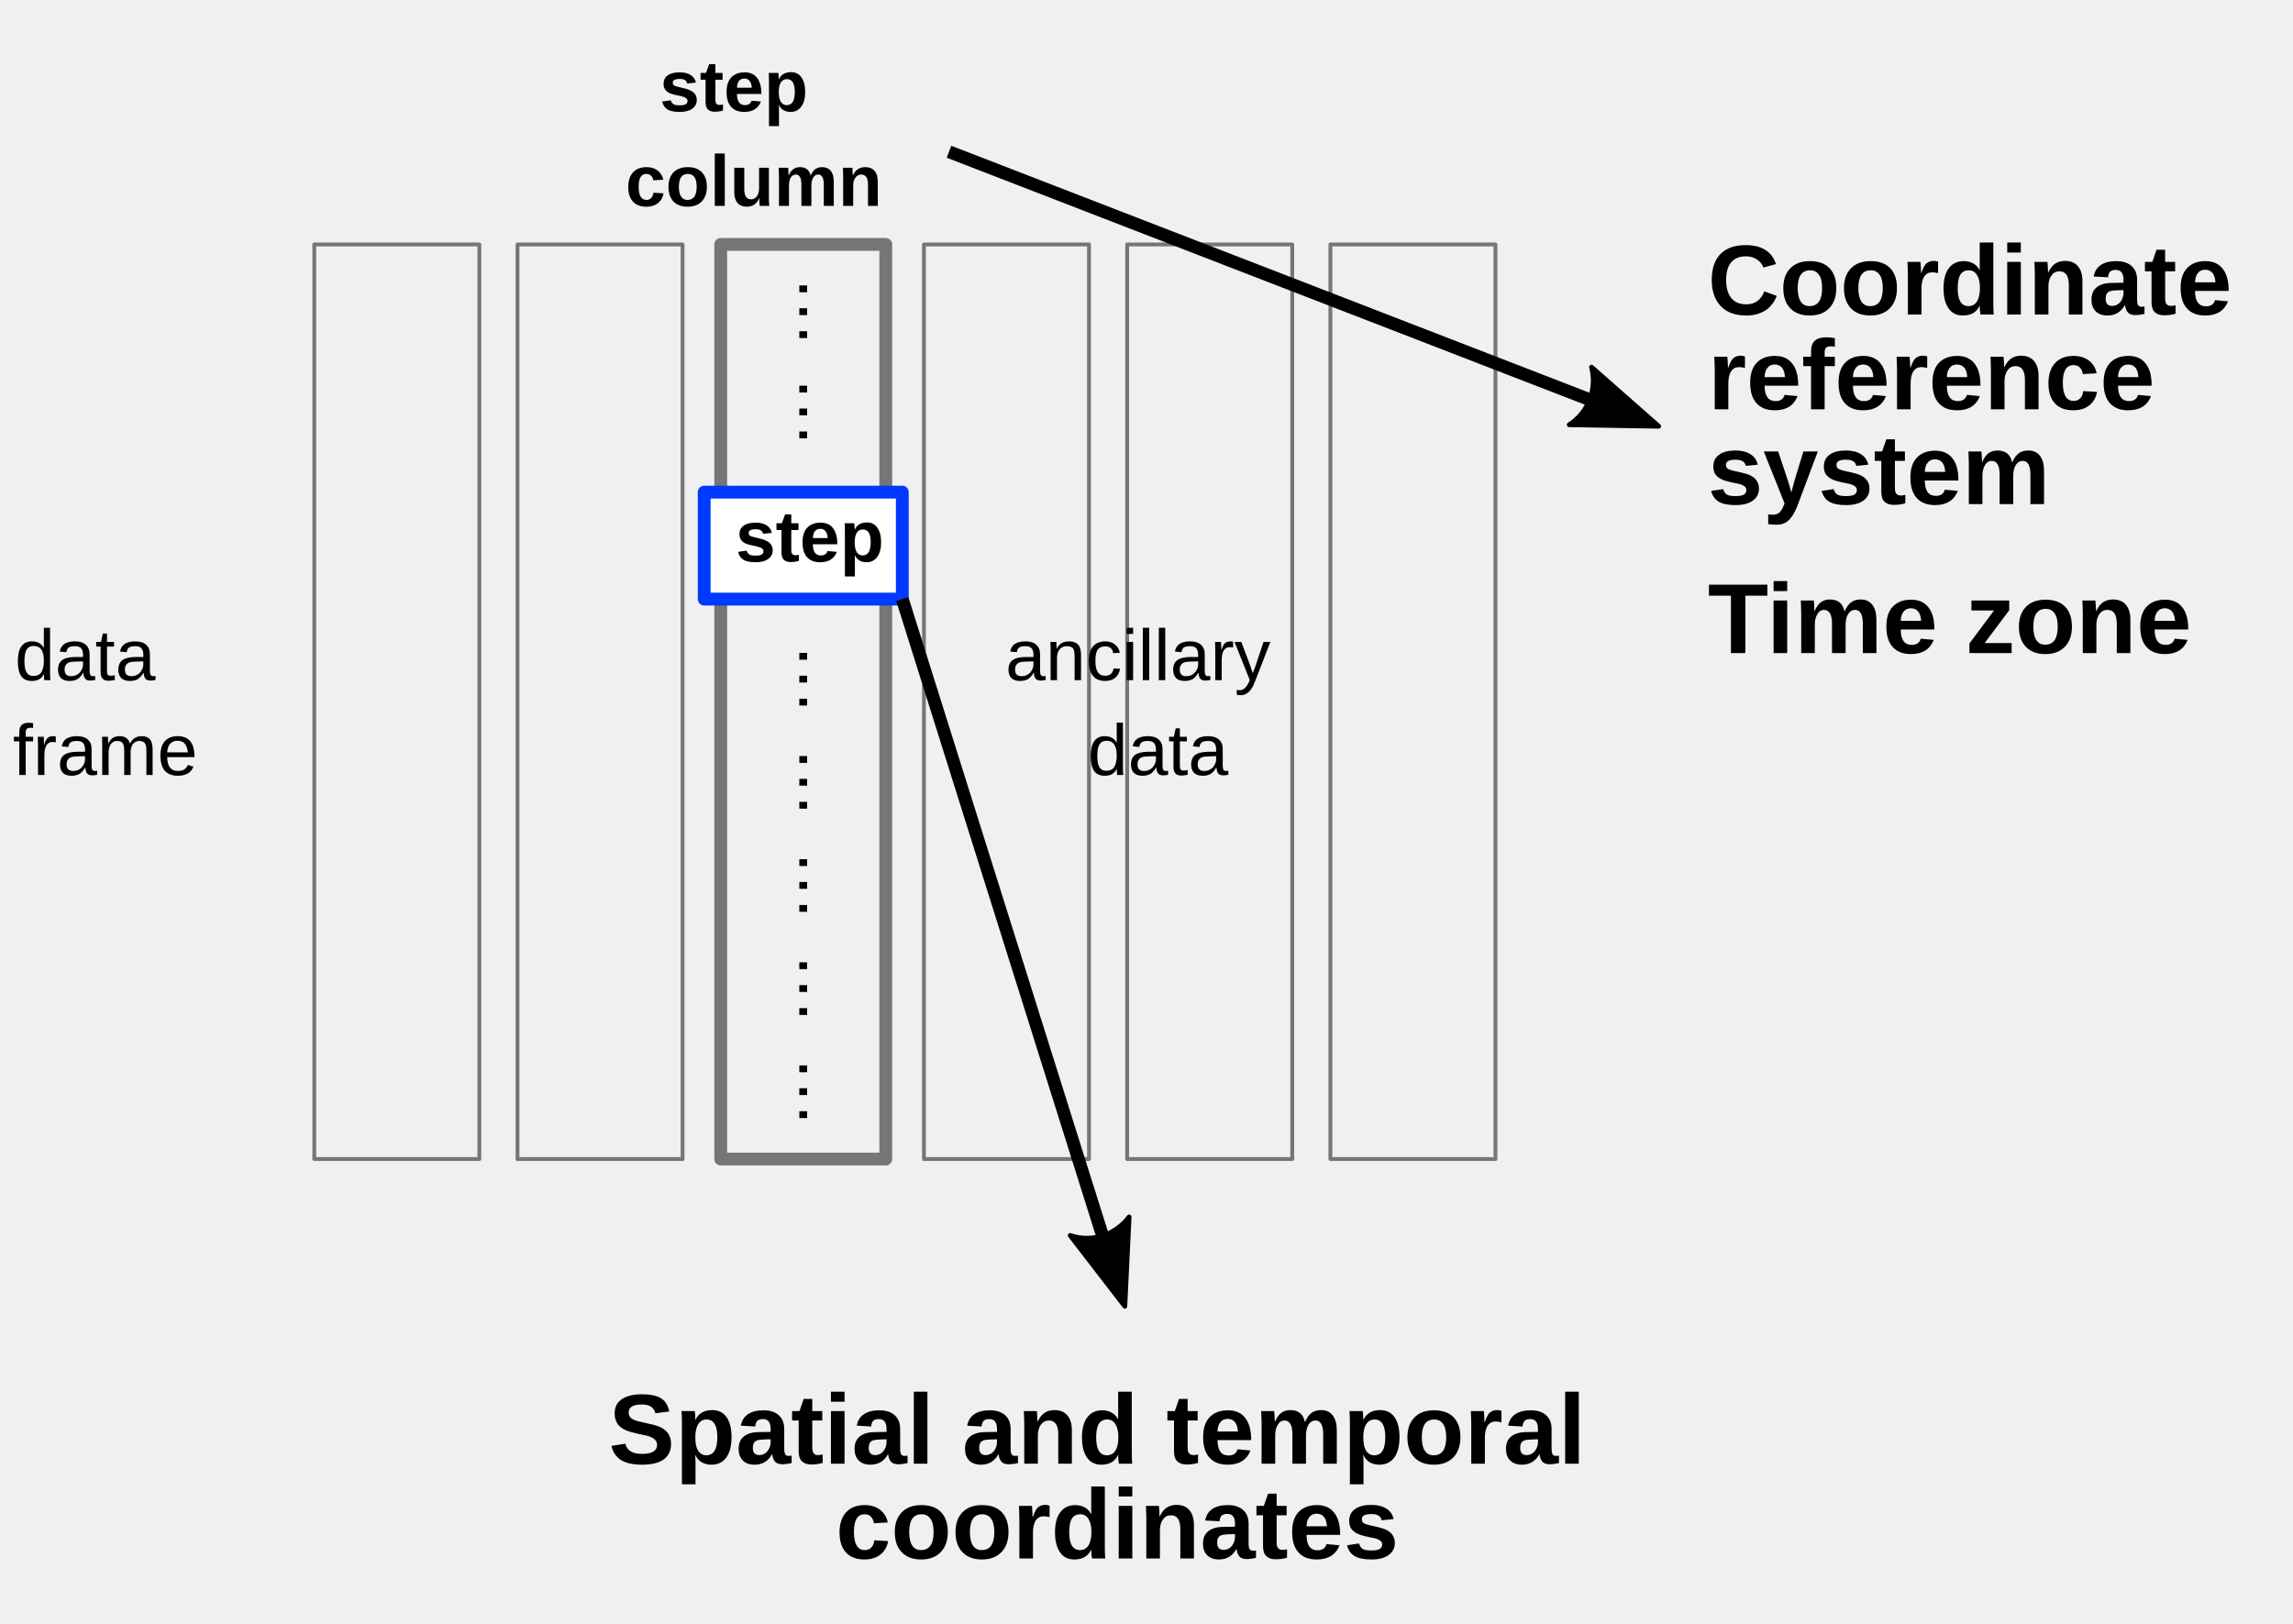
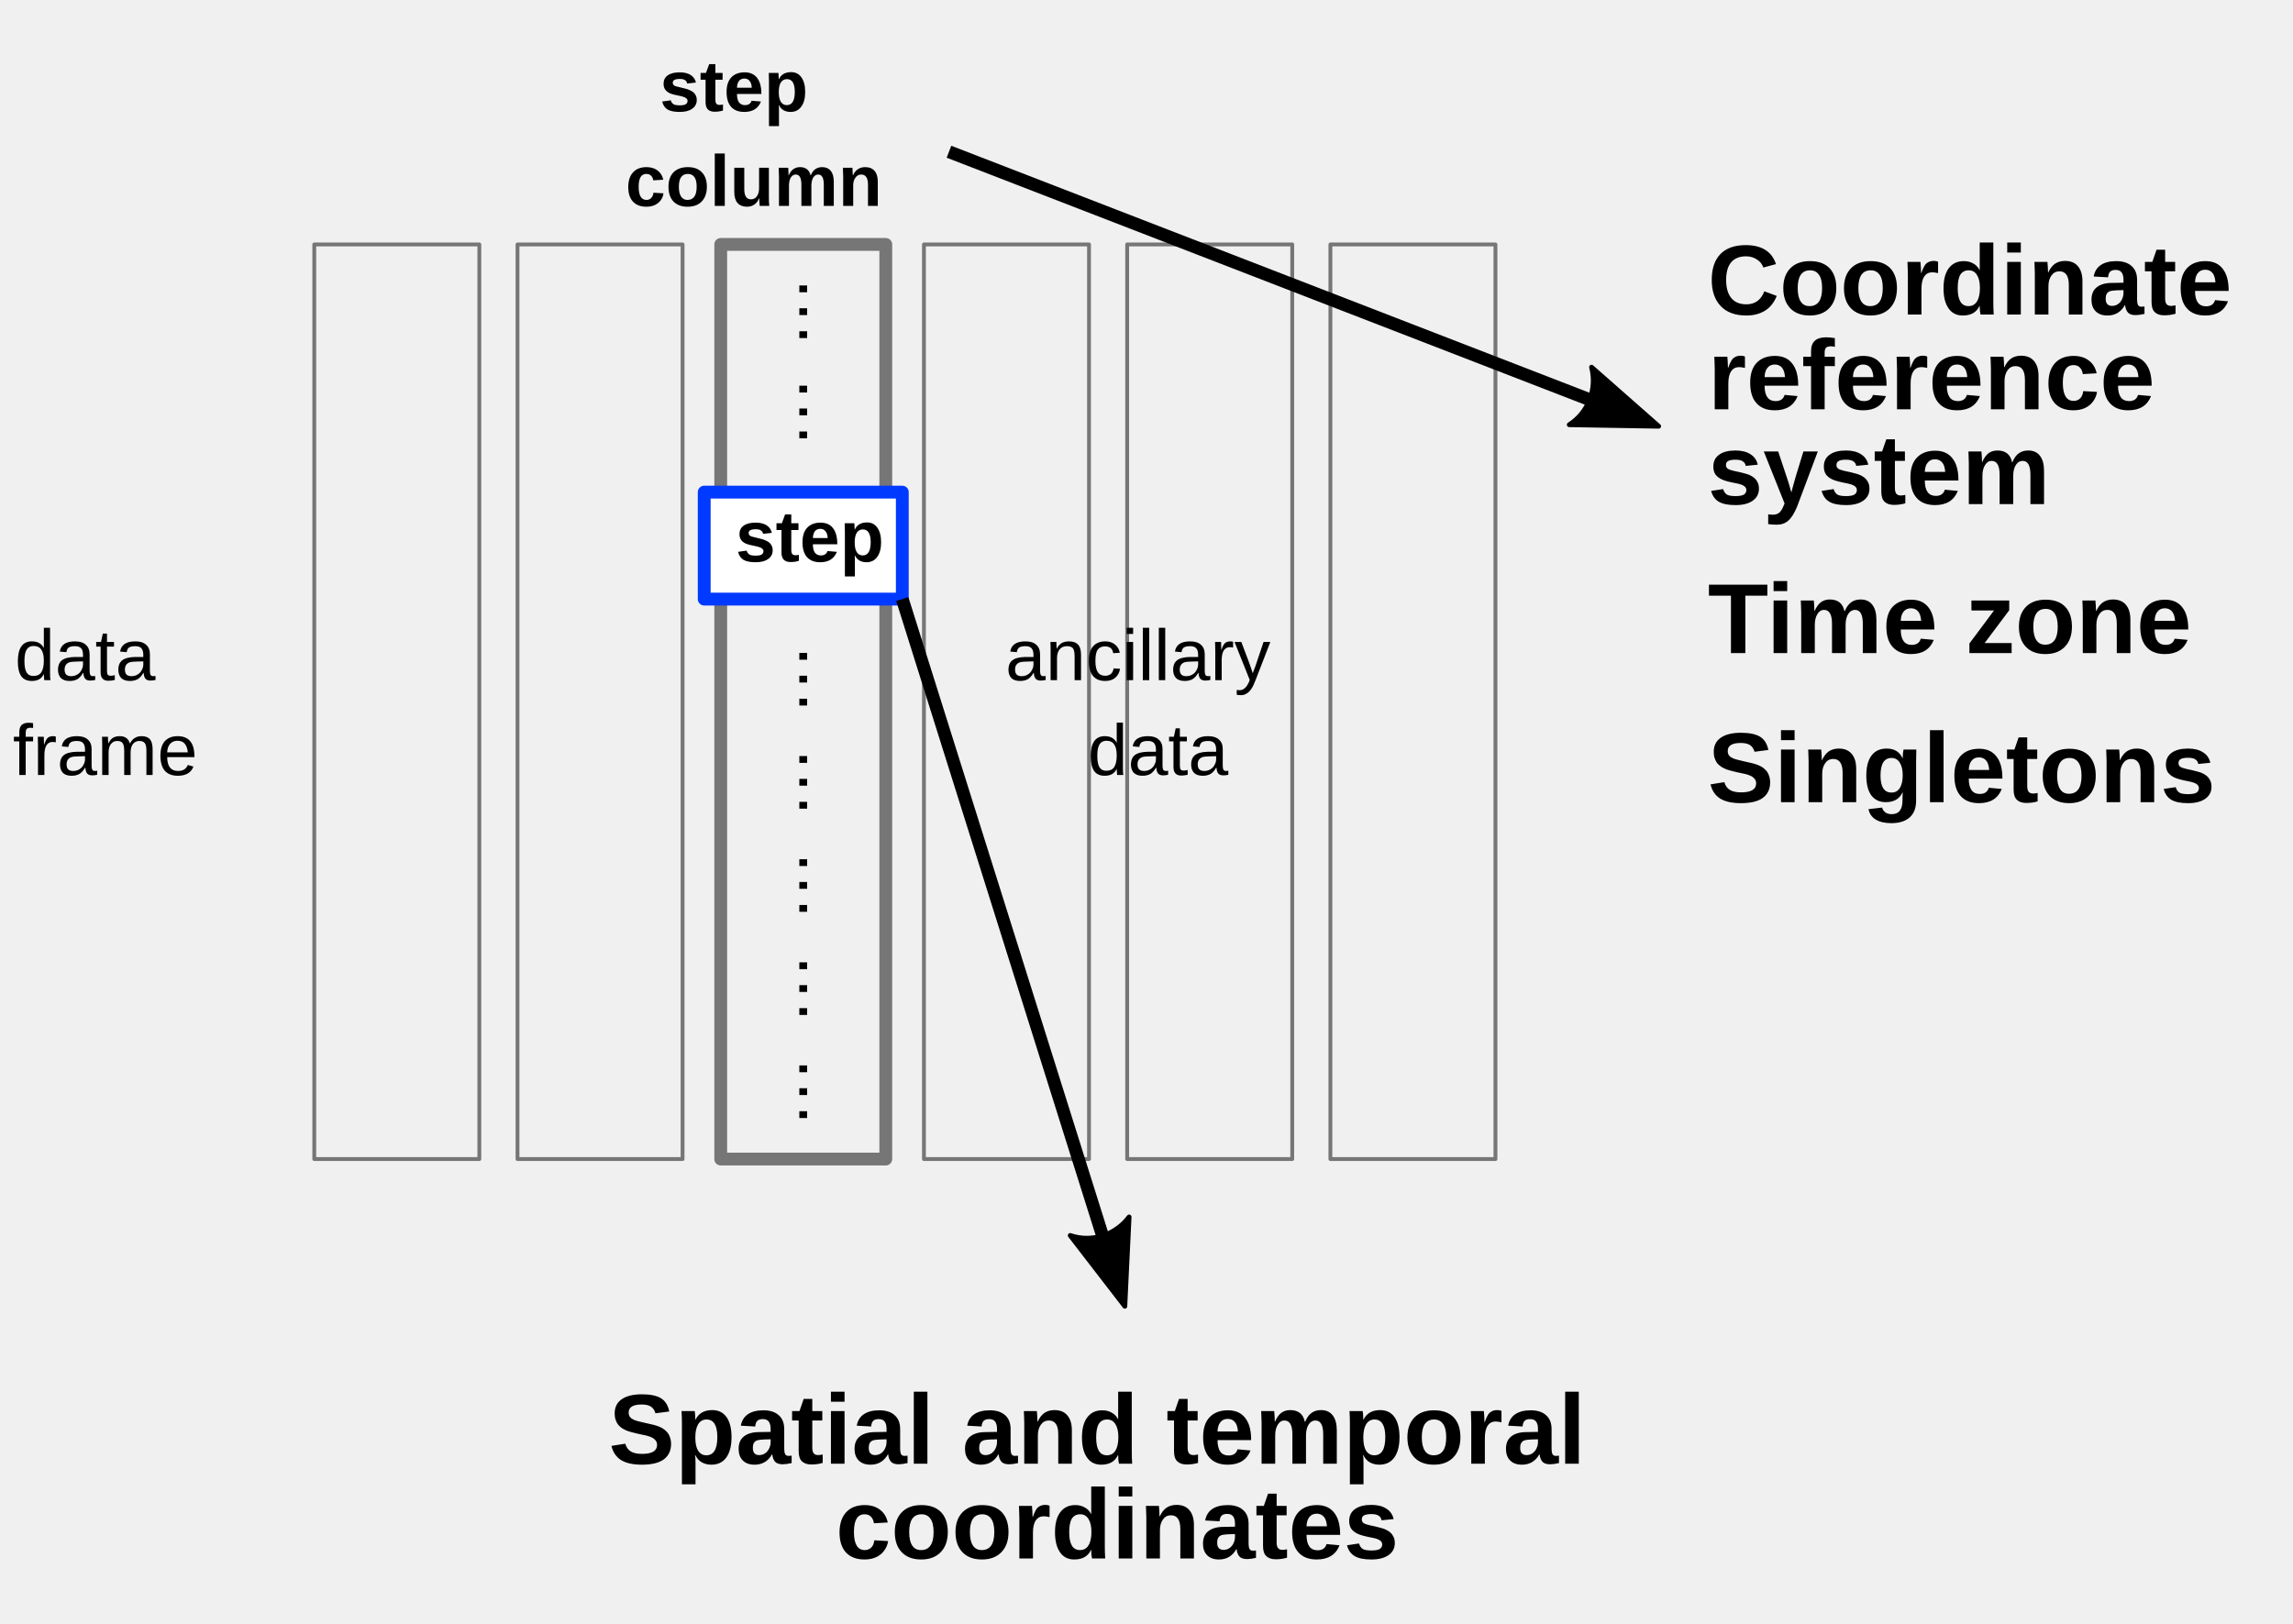
<svg xmlns="http://www.w3.org/2000/svg" width="179.12mm" height="126.847mm" viewBox="0 0 179.12 126.847" version="1.1" id="svg8">
  <defs id="defs2">
    <marker style="overflow:visible" id="marker5146" refX="0" refY="0" orient="auto">
      <path transform="scale(-0.6)" d="M 8.719,4.034 -2.207,0.016 8.719,-4.002 c -1.745,2.372 -1.735,5.617 -6e-7,8.035 z" style="fill:#858585;fill-opacity:1;fill-rule:evenodd;stroke:#858585;stroke-width:0.625;stroke-linejoin:round;stroke-opacity:1" id="path5144" />
    </marker>
    <marker orient="auto" refY="0" refX="0" id="marker6641" style="overflow:visible">
      <path id="path6639" style="fill:#0039ff;fill-opacity:1;fill-rule:evenodd;stroke:#0039ff;stroke-width:0.625;stroke-linejoin:round;stroke-opacity:1" d="M 8.719,4.034 -2.207,0.016 8.719,-4.002 c -1.745,2.372 -1.735,5.617 -6e-7,8.035 z" transform="matrix(-0.3,0,0,-0.3,0.69,0)" />
    </marker>
    <marker orient="auto" refY="0" refX="0" id="marker6631" style="overflow:visible">
      <path id="path6629" d="m -2.5,-1 c 0,2.76 -2.24,5 -5,5 -2.76,0 -5,-2.24 -5,-5 0,-2.76 2.24,-5 5,-5 2.76,0 5,2.24 5,5 z" style="fill:#0039ff;fill-opacity:1;fill-rule:evenodd;stroke:#0039ff;stroke-width:1pt;stroke-opacity:1" transform="matrix(0.2,0,0,0.2,1.48,0.2)" />
    </marker>
    <marker orient="auto" refY="0" refX="0" id="DotM" style="overflow:visible">
      <path id="path891" d="m -2.5,-1 c 0,2.76 -2.24,5 -5,5 -2.76,0 -5,-2.24 -5,-5 0,-2.76 2.24,-5 5,-5 2.76,0 5,2.24 5,5 z" style="fill:#0039ff;fill-opacity:1;fill-rule:evenodd;stroke:#0039ff;stroke-width:1pt;stroke-opacity:1" transform="matrix(0.4,0,0,0.4,2.96,0.4)" />
    </marker>
    <marker orient="auto" refY="0" refX="0" id="marker3219" style="overflow:visible">
      <path id="path3217" style="fill:#000000;fill-opacity:1;fill-rule:evenodd;stroke:#000000;stroke-width:0.625;stroke-linejoin:round;stroke-opacity:1" d="M 8.719,4.034 -2.207,0.016 8.719,-4.002 c -1.745,2.372 -1.735,5.617 -6e-7,8.035 z" transform="scale(-0.6)" />
    </marker>
    <marker orient="auto" refY="0" refX="0" id="marker2434" style="overflow:visible">
      <path id="path2432" style="fill:#000000;fill-opacity:1;fill-rule:evenodd;stroke:#000000;stroke-width:0.625;stroke-linejoin:round;stroke-opacity:1" d="M 8.719,4.034 -2.207,0.016 8.719,-4.002 c -1.745,2.372 -1.735,5.617 -6e-7,8.035 z" transform="matrix(-0.3,0,0,-0.3,0.69,0)" />
    </marker>
    <marker orient="auto" refY="0" refX="0" id="marker2018" style="overflow:visible">
      <path id="path2016" style="fill:#858585;fill-opacity:1;fill-rule:evenodd;stroke:#858585;stroke-width:0.625;stroke-linejoin:round;stroke-opacity:1" d="M 8.719,4.034 -2.207,0.016 8.719,-4.002 c -1.745,2.372 -1.735,5.617 -6e-7,8.035 z" transform="matrix(-0.3,0,0,-0.3,0.69,0)" />
    </marker>
    <marker style="overflow:visible" id="marker1772" refX="0" refY="0" orient="auto">
      <path transform="scale(-0.6)" d="M 8.719,4.034 -2.207,0.016 8.719,-4.002 c -1.745,2.372 -1.735,5.617 -6e-7,8.035 z" style="fill:#000000;fill-opacity:1;fill-rule:evenodd;stroke:#000000;stroke-width:0.625;stroke-linejoin:round;stroke-opacity:1" id="path1770" />
    </marker>
    <marker style="overflow:visible" id="Arrow2Mend" refX="0" refY="0" orient="auto">
      <path transform="scale(-0.6)" d="M 8.719,4.034 -2.207,0.016 8.719,-4.002 c -1.745,2.372 -1.735,5.617 -6e-7,8.035 z" style="fill:#000000;fill-opacity:1;fill-rule:evenodd;stroke:#000000;stroke-width:0.625;stroke-linejoin:round;stroke-opacity:1" id="path854" />
    </marker>
    <marker style="overflow:visible" id="Arrow1Send" refX="0" refY="0" orient="auto">
      <path transform="matrix(-0.2,0,0,-0.2,-1.2,0)" style="fill:#000000;fill-opacity:1;fill-rule:evenodd;stroke:#000000;stroke-width:1pt;stroke-opacity:1" d="M 0,0 5,-5 -12.5,0 5,5 Z" id="path842" />
    </marker>
    <marker style="overflow:visible" id="marker1602" refX="0" refY="0" orient="auto">
      <path transform="matrix(-0.4,0,0,-0.4,-4,0)" style="fill:#000000;fill-opacity:1;fill-rule:evenodd;stroke:#000000;stroke-width:1pt;stroke-opacity:1" d="M 0,0 5,-5 -12.5,0 5,5 Z" id="path1600" />
    </marker>
    <marker orient="auto" refY="0" refX="0" id="marker1556" style="overflow:visible">
      <path id="path1554" d="M 0,0 5,-5 -12.5,0 5,5 Z" style="fill:#000000;fill-opacity:1;fill-rule:evenodd;stroke:#000000;stroke-width:1pt;stroke-opacity:1" transform="matrix(-0.4,0,0,-0.4,-4,0)" />
    </marker>
    <marker orient="auto" refY="0" refX="0" id="marker1323" style="overflow:visible">
      <path id="path1321" d="M 0,0 5,-5 -12.5,0 5,5 Z" style="fill:#000000;fill-opacity:1;fill-rule:evenodd;stroke:#000000;stroke-width:1pt;stroke-opacity:1" transform="matrix(-0.4,0,0,-0.4,-4,0)" />
    </marker>
    <marker style="overflow:visible" id="marker1111" refX="0" refY="0" orient="auto">
      <path transform="matrix(-0.8,0,0,-0.8,-10,0)" style="fill:#000000;fill-opacity:1;fill-rule:evenodd;stroke:#000000;stroke-width:1pt;stroke-opacity:1" d="M 0,0 5,-5 -12.5,0 5,5 Z" id="path1109" />
    </marker>
    <marker style="overflow:visible" id="Arrow1Lend" refX="0" refY="0" orient="auto">
      <path transform="matrix(-0.8,0,0,-0.8,-10,0)" style="fill:#858585;fill-opacity:1;fill-rule:evenodd;stroke:#858585;stroke-width:1pt;stroke-opacity:1" d="M 0,0 5,-5 -12.5,0 5,5 Z" id="path830" />
    </marker>
    <marker orient="auto" refY="0" refX="0" id="marker2018T" style="overflow:visible">
      <path id="path2573" style="fill:#858585;fill-opacity:1;fill-rule:evenodd;stroke:#858585;stroke-width:0.625;stroke-linejoin:round;stroke-opacity:1" d="M 8.719,4.034 -2.207,0.016 8.719,-4.002 c -1.745,2.372 -1.735,5.617 -6e-7,8.035 z" transform="matrix(-0.3,0,0,-0.3,0.69,0)" />
    </marker>
    <marker orient="auto" refY="0" refX="0" id="marker2434L" style="overflow:visible">
      <path id="path2579" style="fill:#858585;fill-opacity:1;fill-rule:evenodd;stroke:#858585;stroke-width:0.625;stroke-linejoin:round;stroke-opacity:1" d="M 8.719,4.034 -2.207,0.016 8.719,-4.002 c -1.745,2.372 -1.735,5.617 -6e-7,8.035 z" transform="matrix(-0.3,0,0,-0.3,0.69,0)" />
    </marker>
    <marker style="overflow:visible" id="marker3699-6" refX="0" refY="0" orient="auto">
      <path transform="matrix(0.2,0,0,0.2,1.48,0.2)" style="fill:#0039ff;fill-opacity:1;fill-rule:evenodd;stroke:#0039ff;stroke-width:1pt;stroke-opacity:1" d="m -2.5,-1 c 0,2.76 -2.24,5 -5,5 -2.76,0 -5,-2.24 -5,-5 0,-2.76 2.24,-5 5,-5 2.76,0 5,2.24 5,5 z" id="path3697-4" />
    </marker>
    <marker style="overflow:visible" id="marker3709-1" refX="0" refY="0" orient="auto">
      <path transform="matrix(-0.3,0,0,-0.3,0.69,0)" d="M 8.719,4.034 -2.207,0.016 8.719,-4.002 c -1.745,2.372 -1.735,5.617 -6e-7,8.035 z" style="fill:#0039ff;fill-opacity:1;fill-rule:evenodd;stroke:#0039ff;stroke-width:0.625;stroke-linejoin:round;stroke-opacity:1" id="path3707-2" />
    </marker>
  </defs>
  <g id="layer2" style="display:inline" transform="translate(-187.3287,-13.16839)">
    <rect style="opacity:1;fill:none;fill-opacity:1;stroke:#767676;stroke-width:1;stroke-linecap:round;stroke-linejoin:round;stroke-miterlimit:4;stroke-dasharray:none;stroke-dashoffset:0;stroke-opacity:1" id="rect3043" width="12.894" height="71.464" x="243.629" y="32.266" />
    <rect style="opacity:1;fill:#ffffff;fill-opacity:1;stroke:#0039ff;stroke-width:1;stroke-linecap:round;stroke-linejoin:round;stroke-miterlimit:4;stroke-dasharray:none;stroke-dashoffset:0;stroke-opacity:1" id="rect3036" width="15.474" height="8.359" x="242.339" y="51.619" ry="0" rx="0" />
    <text xml:space="preserve" style="font-style:normal;font-variant:normal;font-weight:normal;font-stretch:normal;font-size:3.528px;line-height:26.458px;font-family:'Liberation Sans';-inkscape-font-specification:'Liberation Sans, Normal';font-variant-ligatures:normal;font-variant-caps:normal;font-variant-numeric:normal;font-feature-settings:normal;text-align:start;letter-spacing:0px;word-spacing:0px;writing-mode:lr-tb;text-anchor:start;display:inline;fill:#000000;fill-opacity:1;stroke:none;stroke-width:0.265px;stroke-linecap:butt;stroke-linejoin:miter;stroke-opacity:1" x="244.781" y="57.037" id="text3030">
      <tspan id="tspan3028" x="244.781" y="57.037" style="font-weight:bold;font-size:5.644px;stroke-width:0.265px">step</tspan>
    </text>
    <text id="text3113" y="21.851" x="250.141" style="font-style:normal;font-variant:normal;font-weight:normal;font-stretch:normal;font-size:5.644px;line-height:7.408px;font-family:'Liberation Sans';-inkscape-font-specification:'Liberation Sans, Normal';font-variant-ligatures:normal;font-variant-caps:normal;font-variant-numeric:normal;font-feature-settings:normal;text-align:center;letter-spacing:0px;word-spacing:0px;writing-mode:lr-tb;text-anchor:middle;fill:#000000;fill-opacity:1;stroke:none;stroke-width:0.265px;stroke-linecap:butt;stroke-linejoin:miter;stroke-opacity:1" xml:space="preserve">
      <tspan style="font-weight:bold;line-height:7.408px;text-align:center;text-anchor:middle;stroke-width:0.265px" y="21.851" x="250.141" id="tspan3111">step</tspan>
      <tspan id="tspan3115" style="font-weight:bold;line-height:7.408px;text-align:center;text-anchor:middle;stroke-width:0.265px" y="29.259" x="250.141">column</tspan>
    </text>
    <text xml:space="preserve" style="font-style:normal;font-variant:normal;font-weight:normal;font-stretch:normal;font-size:3.528px;line-height:26.458px;font-family:'Liberation Sans';-inkscape-font-specification:'Liberation Sans, Normal';font-variant-ligatures:normal;font-variant-caps:normal;font-variant-numeric:normal;font-feature-settings:normal;text-align:start;letter-spacing:0px;word-spacing:0px;writing-mode:lr-tb;text-anchor:start;fill:#000000;fill-opacity:1;stroke:none;stroke-width:0.265px;stroke-linecap:butt;stroke-linejoin:miter;stroke-opacity:1" x="-40.348" y="250.378" id="text3071" transform="rotate(-90)">
      <tspan id="tspan3069" x="-40.348" y="250.378" style="font-size:5.644px;stroke-width:0.265px">…</tspan>
    </text>
    <text transform="rotate(-90)" id="text3075" y="250.378" x="-48.181" style="font-style:normal;font-variant:normal;font-weight:normal;font-stretch:normal;font-size:3.528px;line-height:26.458px;font-family:'Liberation Sans';-inkscape-font-specification:'Liberation Sans, Normal';font-variant-ligatures:normal;font-variant-caps:normal;font-variant-numeric:normal;font-feature-settings:normal;text-align:start;letter-spacing:0px;word-spacing:0px;writing-mode:lr-tb;text-anchor:start;fill:#000000;fill-opacity:1;stroke:none;stroke-width:0.265px;stroke-linecap:butt;stroke-linejoin:miter;stroke-opacity:1" xml:space="preserve">
      <tspan style="font-size:5.644px;stroke-width:0.265px" y="250.378" x="-48.181" id="tspan3073">…</tspan>
    </text>
    <text xml:space="preserve" style="font-style:normal;font-variant:normal;font-weight:normal;font-stretch:normal;font-size:3.528px;line-height:26.458px;font-family:'Liberation Sans';-inkscape-font-specification:'Liberation Sans, Normal';font-variant-ligatures:normal;font-variant-caps:normal;font-variant-numeric:normal;font-feature-settings:normal;text-align:start;letter-spacing:0px;word-spacing:0px;writing-mode:lr-tb;text-anchor:start;fill:#000000;fill-opacity:1;stroke:none;stroke-width:0.265px;stroke-linecap:butt;stroke-linejoin:miter;stroke-opacity:1" x="-69.06" y="250.378" id="text3079" transform="rotate(-90)">
      <tspan id="tspan3077" x="-69.06" y="250.378" style="font-size:5.644px;stroke-width:0.265px">…</tspan>
    </text>
    <text transform="rotate(-90)" id="text3083" y="250.378" x="-77.118" style="font-style:normal;font-variant:normal;font-weight:normal;font-stretch:normal;font-size:3.528px;line-height:26.458px;font-family:'Liberation Sans';-inkscape-font-specification:'Liberation Sans, Normal';font-variant-ligatures:normal;font-variant-caps:normal;font-variant-numeric:normal;font-feature-settings:normal;text-align:start;letter-spacing:0px;word-spacing:0px;writing-mode:lr-tb;text-anchor:start;fill:#000000;fill-opacity:1;stroke:none;stroke-width:0.265px;stroke-linecap:butt;stroke-linejoin:miter;stroke-opacity:1" xml:space="preserve">
      <tspan style="font-size:5.644px;stroke-width:0.265px" y="250.378" x="-77.118" id="tspan3081">…</tspan>
    </text>
    <text xml:space="preserve" style="font-style:normal;font-variant:normal;font-weight:normal;font-stretch:normal;font-size:3.528px;line-height:26.458px;font-family:'Liberation Sans';-inkscape-font-specification:'Liberation Sans, Normal';font-variant-ligatures:normal;font-variant-caps:normal;font-variant-numeric:normal;font-feature-settings:normal;text-align:start;letter-spacing:0px;word-spacing:0px;writing-mode:lr-tb;text-anchor:start;fill:#000000;fill-opacity:1;stroke:none;stroke-width:0.265px;stroke-linecap:butt;stroke-linejoin:miter;stroke-opacity:1" x="-101.291" y="250.378" id="text3087" transform="rotate(-90)">
      <tspan id="tspan3085" x="-101.291" y="250.378" style="font-size:5.644px;stroke-width:0.265px">…</tspan>
    </text>
    <text transform="rotate(-90)" id="text3091" y="250.378" x="-93.234" style="font-style:normal;font-variant:normal;font-weight:normal;font-stretch:normal;font-size:3.528px;line-height:26.458px;font-family:'Liberation Sans';-inkscape-font-specification:'Liberation Sans, Normal';font-variant-ligatures:normal;font-variant-caps:normal;font-variant-numeric:normal;font-feature-settings:normal;text-align:start;letter-spacing:0px;word-spacing:0px;writing-mode:lr-tb;text-anchor:start;fill:#000000;fill-opacity:1;stroke:none;stroke-width:0.265px;stroke-linecap:butt;stroke-linejoin:miter;stroke-opacity:1" xml:space="preserve">
      <tspan style="font-size:5.644px;stroke-width:0.265px" y="250.378" x="-93.234" id="tspan3089">…</tspan>
    </text>
    <text xml:space="preserve" style="font-style:normal;font-variant:normal;font-weight:normal;font-stretch:normal;font-size:3.528px;line-height:26.458px;font-family:'Liberation Sans';-inkscape-font-specification:'Liberation Sans, Normal';font-variant-ligatures:normal;font-variant-caps:normal;font-variant-numeric:normal;font-feature-settings:normal;text-align:start;letter-spacing:0px;word-spacing:0px;writing-mode:lr-tb;text-anchor:start;fill:#000000;fill-opacity:1;stroke:none;stroke-width:0.265px;stroke-linecap:butt;stroke-linejoin:miter;stroke-opacity:1" x="-85.176" y="250.378" id="text3103" transform="rotate(-90)">
      <tspan id="tspan3101" x="-85.176" y="250.378" style="font-size:5.644px;stroke-width:0.265px">…</tspan>
    </text>
    <rect y="32.266" x="227.754" height="71.464" width="12.894" id="rect3124" style="opacity:1;fill:none;fill-opacity:1;stroke:#767676;stroke-width:0.3;stroke-linecap:round;stroke-linejoin:round;stroke-miterlimit:4;stroke-dasharray:none;stroke-dashoffset:0;stroke-opacity:1" />
    <rect style="opacity:1;fill:none;fill-opacity:1;stroke:#767676;stroke-width:0.3;stroke-linecap:round;stroke-linejoin:round;stroke-miterlimit:4;stroke-dasharray:none;stroke-dashoffset:0;stroke-opacity:1" id="rect3126" width="12.894" height="71.464" x="211.879" y="32.266" />
    <rect style="opacity:1;fill:none;fill-opacity:1;stroke:#767676;stroke-width:0.3;stroke-linecap:round;stroke-linejoin:round;stroke-miterlimit:4;stroke-dasharray:none;stroke-dashoffset:0;stroke-opacity:1" id="rect3130" width="12.894" height="71.464" x="259.504" y="32.266" />
    <rect y="32.266" x="275.379" height="71.464" width="12.894" id="rect3132" style="opacity:1;fill:none;fill-opacity:1;stroke:#767676;stroke-width:0.3;stroke-linecap:round;stroke-linejoin:round;stroke-miterlimit:4;stroke-dasharray:none;stroke-dashoffset:0;stroke-opacity:1" />
    <rect style="opacity:1;fill:none;fill-opacity:1;stroke:#767676;stroke-width:0.3;stroke-linecap:round;stroke-linejoin:round;stroke-miterlimit:4;stroke-dasharray:none;stroke-dashoffset:0;stroke-opacity:1" id="rect3134" width="12.894" height="71.464" x="291.254" y="32.266" />
    <text xml:space="preserve" style="font-style:normal;font-variant:normal;font-weight:normal;font-stretch:normal;font-size:5.644px;line-height:7.408px;font-family:'Liberation Sans';-inkscape-font-specification:'Liberation Sans, Normal';font-variant-ligatures:normal;font-variant-caps:normal;font-variant-numeric:normal;font-feature-settings:normal;text-align:center;letter-spacing:0px;word-spacing:0px;writing-mode:lr-tb;text-anchor:middle;fill:#000000;fill-opacity:1;stroke:none;stroke-width:0.265px;stroke-linecap:butt;stroke-linejoin:miter;stroke-opacity:1" x="199.47" y="66.311" id="text3163">
      <tspan x="199.47" y="66.311" style="line-height:7.408px;text-align:center;text-anchor:middle;stroke-width:0.265px" id="tspan3161">data</tspan>
      <tspan x="199.47" y="73.719" style="line-height:7.408px;text-align:center;text-anchor:middle;stroke-width:0.265px" id="tspan3167">frame</tspan>
    </text>
    <path style="fill:none;fill-rule:evenodd;stroke:#000000;stroke-width:1;stroke-linecap:butt;stroke-linejoin:miter;stroke-miterlimit:4;stroke-dasharray:none;stroke-opacity:1;marker-end:url(#Arrow2Mend)" d="m 261.459,25.023 54.199,20.98" id="path3201" />
    <path style="fill:none;fill-rule:evenodd;stroke:#000000;stroke-width:1;stroke-linecap:butt;stroke-linejoin:miter;stroke-miterlimit:4;stroke-dasharray:none;stroke-opacity:1;marker-end:url(#marker3219)" d="m 257.813,59.978 c 16.977,53.992 16.977,53.992 16.977,53.992" id="path3203" />
    <text xml:space="preserve" style="font-style:normal;font-variant:normal;font-weight:normal;font-stretch:normal;font-size:5.644px;line-height:4.233px;font-family:'Liberation Sans';-inkscape-font-specification:'Liberation Sans, Normal';font-variant-ligatures:normal;font-variant-caps:normal;font-variant-numeric:normal;font-feature-settings:normal;text-align:center;letter-spacing:0px;word-spacing:0px;writing-mode:lr-tb;text-anchor:middle;fill:#000000;fill-opacity:1;stroke:none;stroke-width:0.265px;stroke-linecap:butt;stroke-linejoin:miter;stroke-opacity:1" x="278.529" y="127.531" id="text3437">
      <tspan id="tspan3435" x="278.529" y="127.531" style="font-weight:bold;font-size:7.761px;line-height:7.408px;text-align:center;text-anchor:middle;stroke-width:0.265px">Spatial and temporal</tspan>
      <tspan x="278.529" y="134.939" style="font-weight:bold;font-size:7.761px;line-height:7.408px;text-align:center;text-anchor:middle;stroke-width:0.265px" id="tspan3555">coordinates</tspan>
    </text>
    <text xml:space="preserve" style="font-style:normal;font-variant:normal;font-weight:normal;font-stretch:normal;font-size:5.644px;line-height:4.233px;font-family:'Liberation Sans';-inkscape-font-specification:'Liberation Sans, Normal';font-variant-ligatures:normal;font-variant-caps:normal;font-variant-numeric:normal;font-feature-settings:normal;text-align:start;letter-spacing:0px;word-spacing:0px;writing-mode:lr-tb;text-anchor:start;fill:#000000;fill-opacity:1;stroke:none;stroke-width:0.265px;stroke-linecap:butt;stroke-linejoin:miter;stroke-opacity:1" x="320.73" y="37.739" id="text3449">
      <tspan id="tspan3447" x="320.73" y="37.739" style="font-weight:bold;font-size:7.761px;line-height:7.408px;stroke-width:0.265px">Coordinate</tspan>
      <tspan x="320.73" y="45.148" style="font-weight:bold;font-size:7.761px;line-height:7.408px;stroke-width:0.265px" id="tspan3451">reference </tspan>
      <tspan x="320.73" y="52.556" style="font-weight:bold;font-size:7.761px;line-height:7.408px;stroke-width:0.265px" id="tspan3457">system</tspan>
      <tspan x="320.73" y="57.793" style="font-weight:bold;font-size:7.761px;line-height:7.408px;stroke-width:0.265px" id="tspan3453" />
-       <tspan x="320.73" y="64.198" style="font-weight:bold;font-size:7.761px;line-height:7.408px;stroke-width:0.265px" id="tspan3455">Time zone</tspan>
+       <tspan x="320.73" y="64.198" style="font-weight:bold;font-size:7.761px;line-height:7.408px;stroke-width:0.265px" id="tspan4680">Time zone</tspan>
+       <tspan x="320.73" y="69.435" style="font-weight:bold;font-size:7.761px;line-height:7.408px;stroke-width:0.265px" id="tspan4684" />
+       <tspan x="320.73" y="75.84" style="font-weight:bold;font-size:7.761px;line-height:7.408px;stroke-width:0.265px" id="tspan4686">Singletons</tspan>
    </text>
    <text id="text3567" y="66.311" x="281.711" style="font-style:normal;font-variant:normal;font-weight:normal;font-stretch:normal;font-size:5.644px;line-height:7.408px;font-family:'Liberation Sans';-inkscape-font-specification:'Liberation Sans, Normal';font-variant-ligatures:normal;font-variant-caps:normal;font-variant-numeric:normal;font-feature-settings:normal;text-align:center;letter-spacing:0px;word-spacing:0px;writing-mode:lr-tb;text-anchor:middle;fill:#000000;fill-opacity:1;stroke:none;stroke-width:0.265px;stroke-linecap:butt;stroke-linejoin:miter;stroke-opacity:1" xml:space="preserve">
      <tspan id="tspan3563" style="line-height:7.408px;text-align:center;text-anchor:middle;stroke-width:0.265px" y="66.311" x="281.711">ancillary</tspan>
      <tspan id="tspan3565" style="line-height:7.408px;text-align:center;text-anchor:middle;stroke-width:0.265px" y="73.719" x="281.711">data</tspan>
    </text>
  </g>
</svg>
